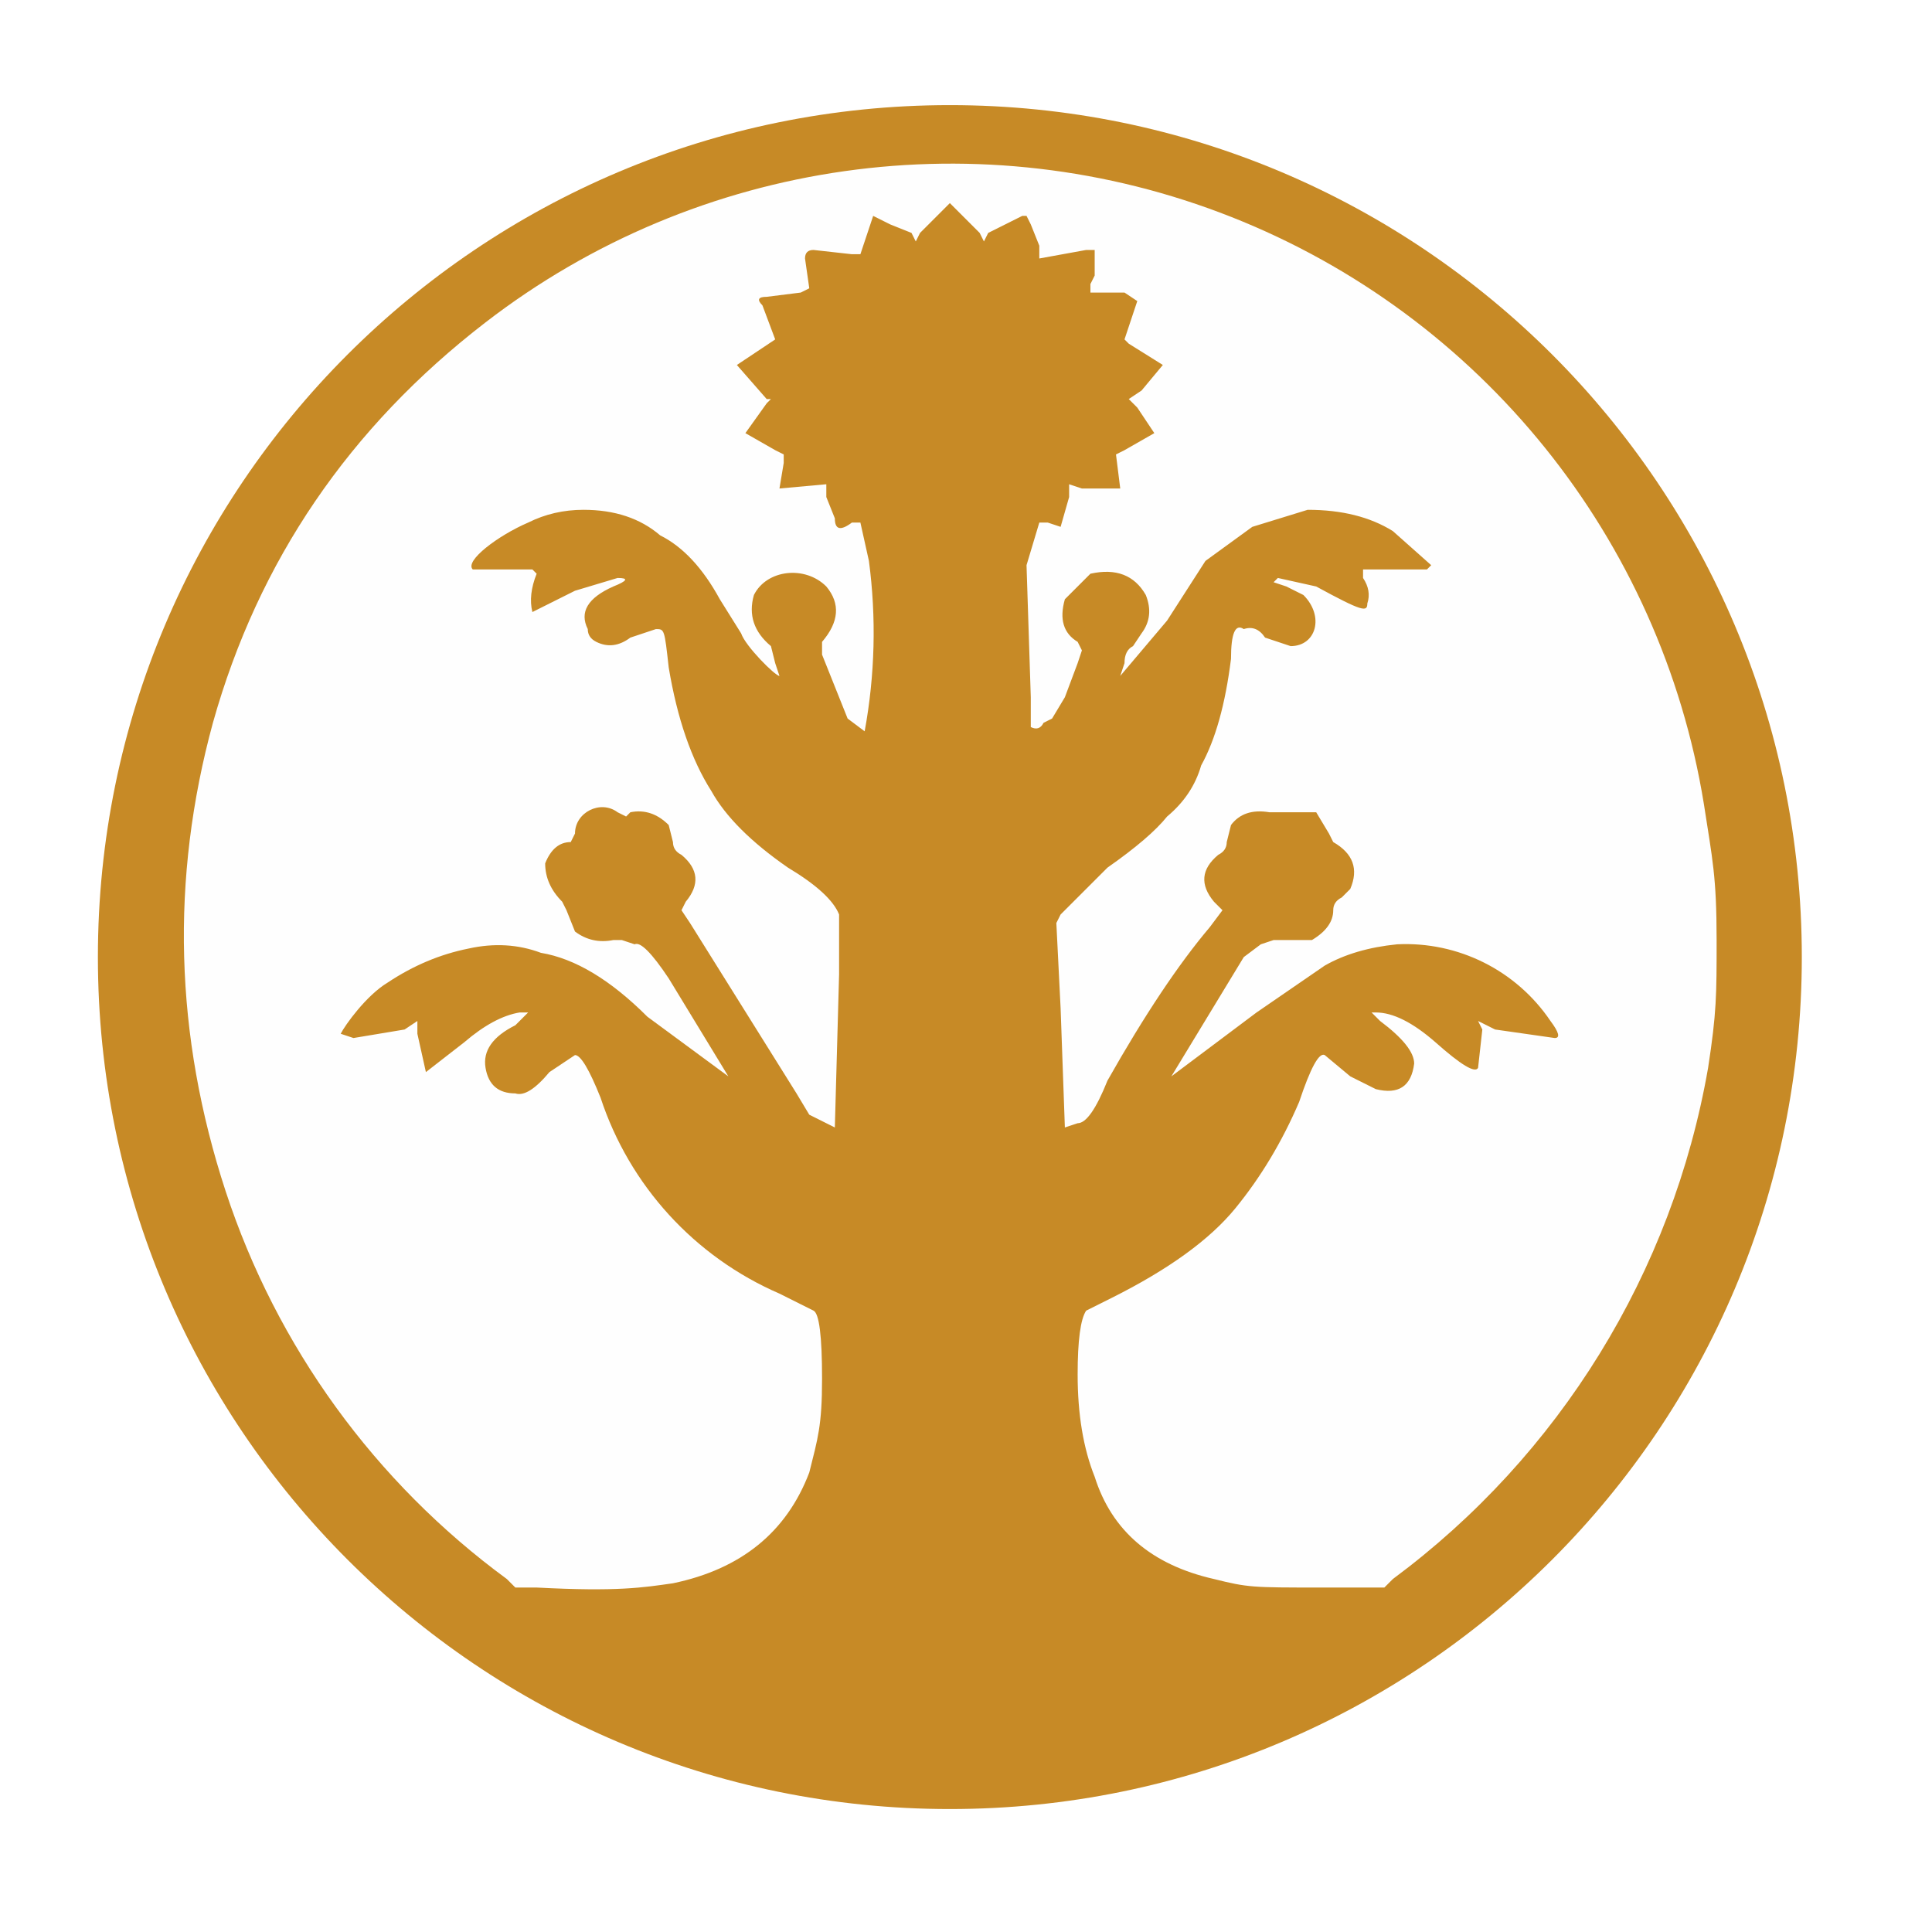
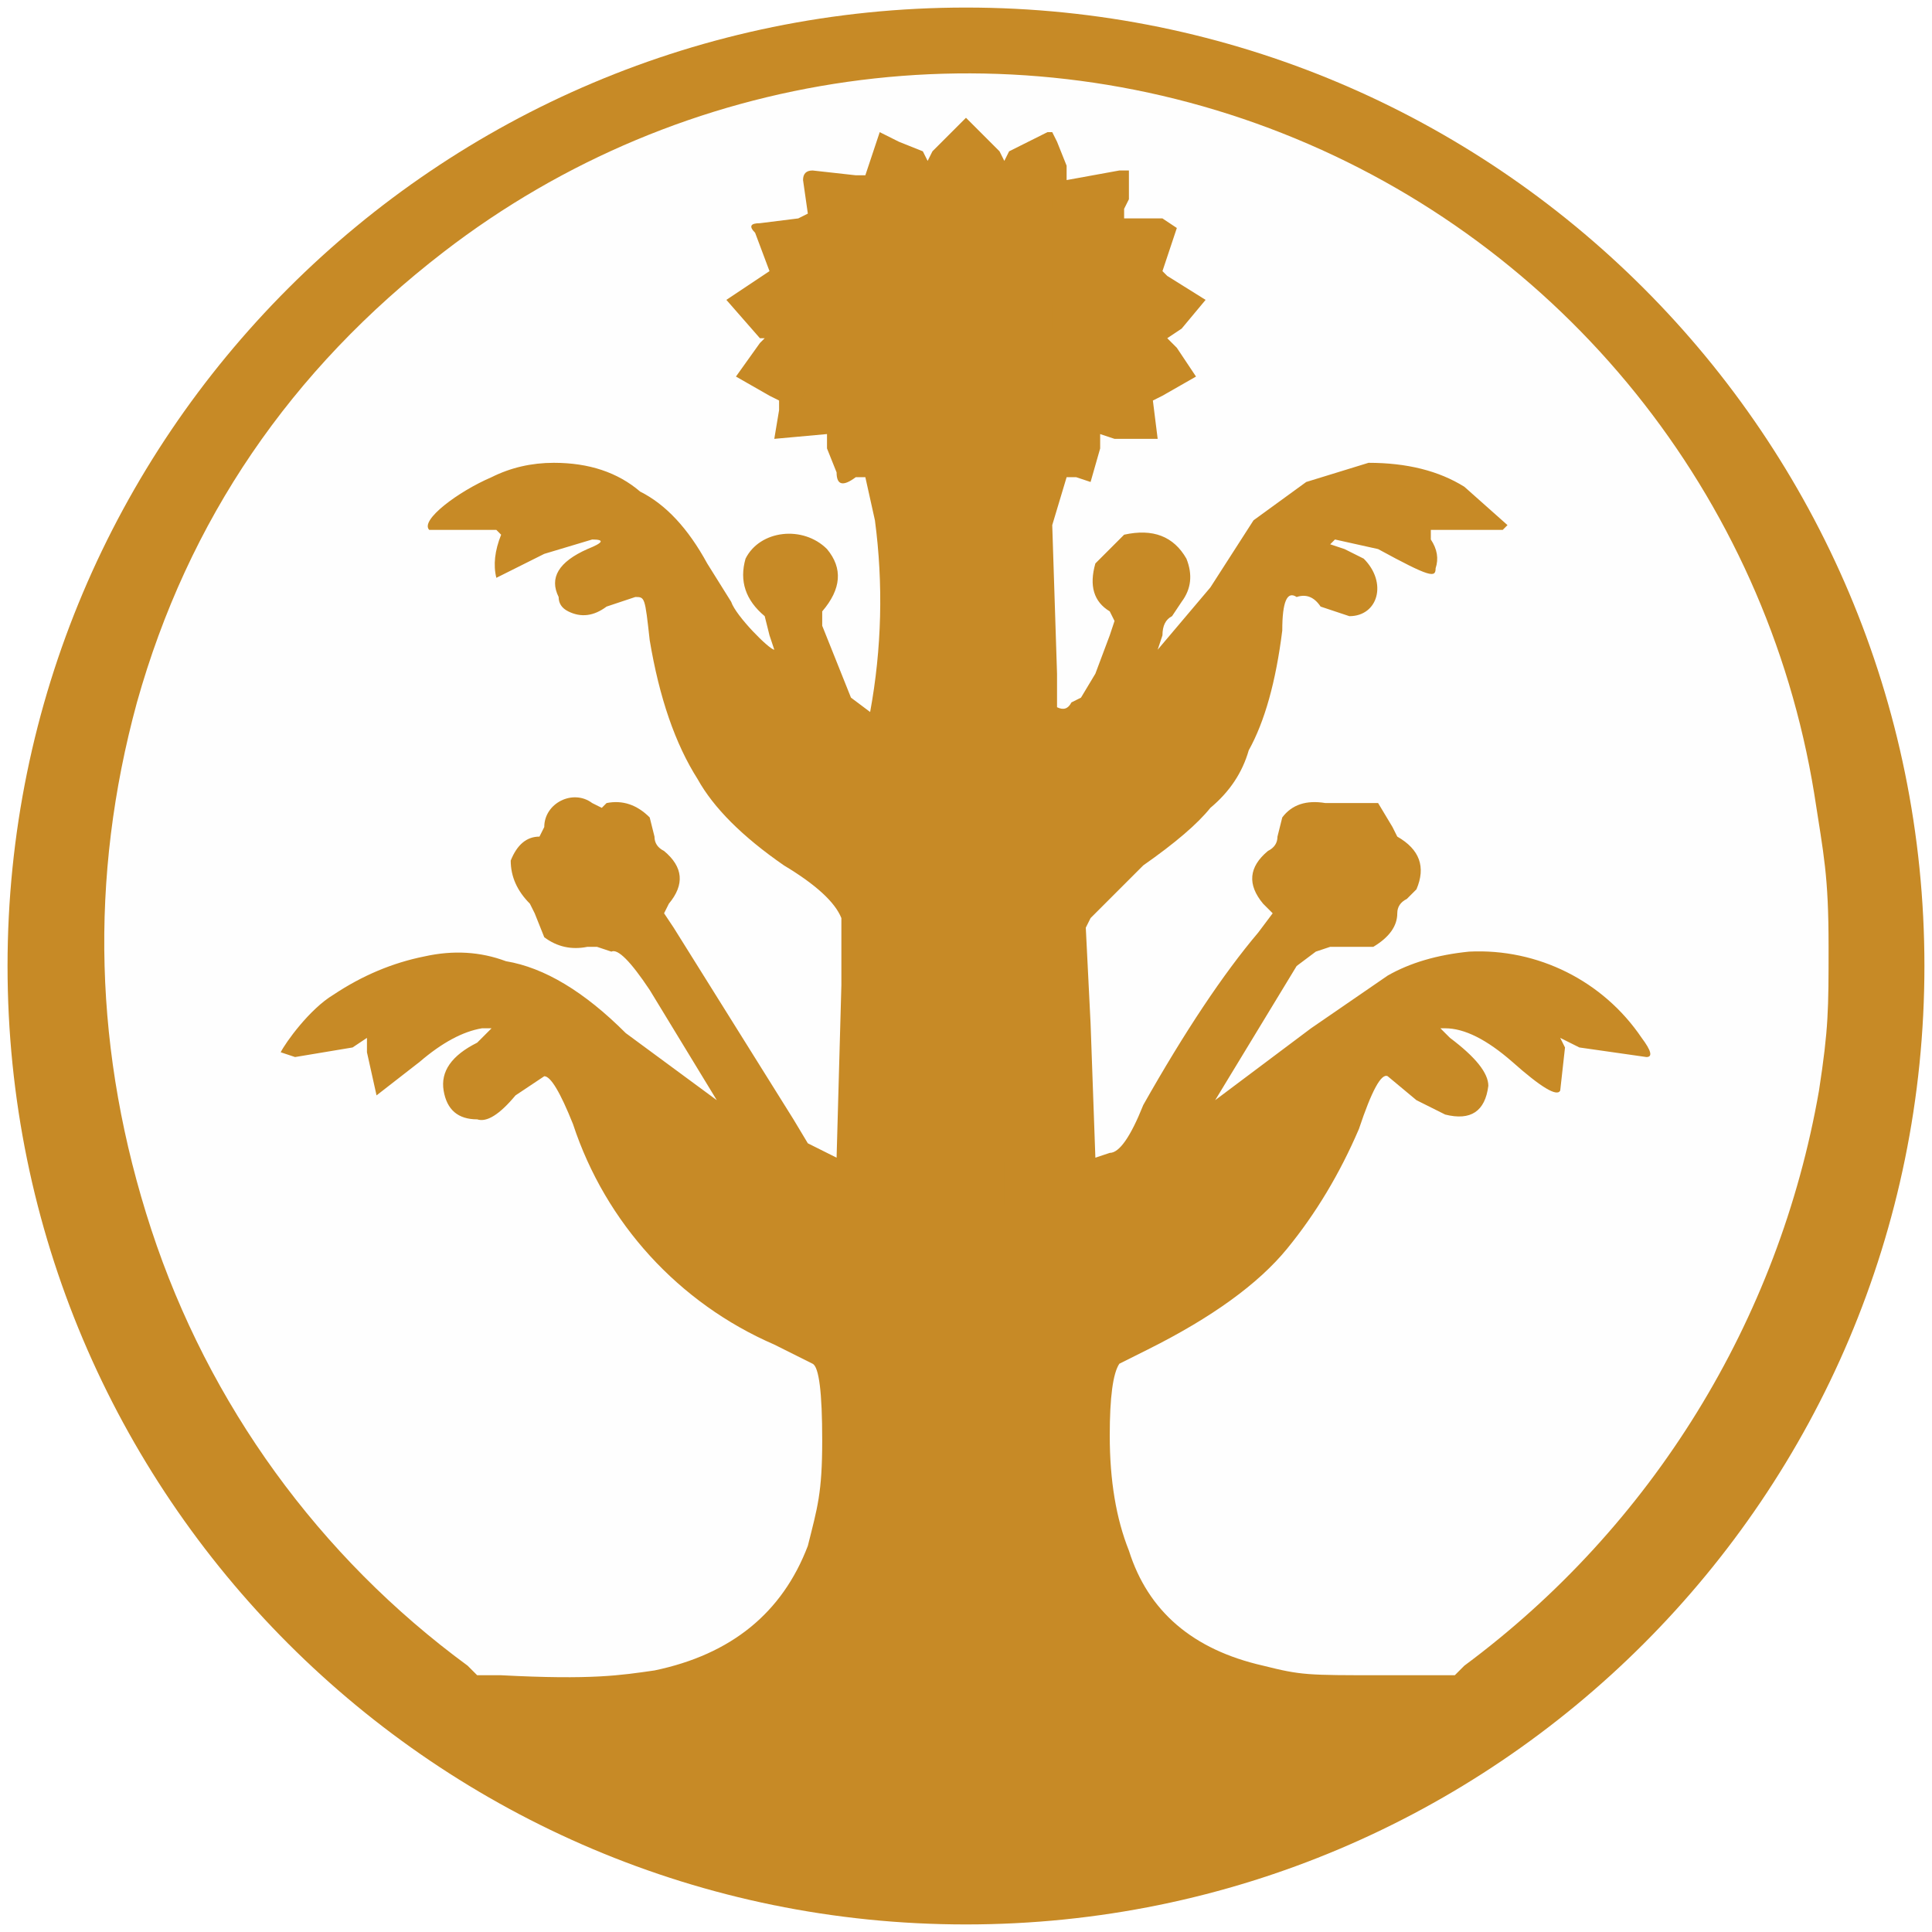
- <svg xmlns="http://www.w3.org/2000/svg" viewBox="20 72 120 120" width="512" height="512">
-   <g style="fill:#010203">
-     <path d="M76 180a48 48 0 0 1-34-17 50 50 0 0 1-12-27v-10a49 49 0 0 1 44-45h8q10 1 19 5a48 48 0 0 1 27 48q-1 13-7 23a49 49 0 0 1-37 23zm7-1 8-2-4-1q-4-2-5-5-2-3-1-10l1-8 6-4 5-3 4-6 3-4 4 1 1 1h2-1l-3-3h-1l1-1h4l3 1 1 1h-1l-1-2v-1l3 1 2 1-2-2-5-1-3 1q-2 0-5 3l-3 2-8 5-6 3q-6 4-5 11v7q0 7-3 10l-3 2-4 1 2 1zm-18-3 7-3q4-3 4-12 1-5-2-8l-5-3-5-3-4-6-1-1a19 19 0 0 0 10 11l3 2 3 3v3l-1 4q-1 7-6 10l-6 2h-1l3 1zm31 0 2-1h1-1l-4-1a12 12 0 0 1-10-9l-1-6 1-4 5-4 6-4 5-8-1 1-4 7-7 4-4 3-2 5 2 10q1 5 7 6l4 1zm-36-3q7 0 10-3l3-7v-7 2l-1 6q-2 6-9 7l-5 1h-3l1 1zm42 0 1-1h-6l-6-3-3-2q-2-4-2-10v-2 1l-1 2q0 6 2 10l3 3 3 1 7 1zm-42-3q8 0 10-7l1-5v-4l-3-1q-4-2-6-5l-5-8-1-2-1 1-3 1-2-1v-1l1-2-1 1-3 2-1-1v-2h-1l-3 1h-1v-1l1-1a11 11 0 0 1 9-5l6 2 4 3 3 3v-1l-4-6h-2l-2-1-1-1v-1q-2-3 0-4l2-2h3q2 0 3 2v1l1 2-1 1v1l6 8 2 4 1 1v-13l-3-3-5-5q-2-3-2-7l-1-3-1 1h-2l-1-1v-2h-1l-2 1h-1v-2h-4q0-2 4-4l4-1q3 0 5 2l3 4 2 3v-3l2-2 3 1v7l1 2h1v-11l-1-1h-1v-1l-1-1h-1l-2-1 1-2h-2l-1-1 1-1v-2l-1-1v-1l1-1h1v-1l-1-1 1-1h2v-3h3v1l1-2v-1l3 1 1-1 1-1 1 1 1 1h1l2-1 1 1v2l3-1h1v3h2v3l1 1 1 1-1 1-1 1 1 1v2h-2v3h-3v2h-2v1l-1 2 1 9 1-2 1-2v-1l-1-2 1-2 2-1q2 0 3 2v2l-1 1h1v-2l2-2a9 9 0 0 1 7-5l3 1q3 0 5 2v2h-4l1 1-1 1q0 1 0 0l-3-1v3h-5v1l-4 10-4 3-2 3-1 4 1 8q1 1 2-2l6-10h1l-1-1v-2l1-1v-1q0-2 2-2h4l1 2h1l1 2-1 2-1 1v1l-2 1h-2l-1 1-4 6 4-3 4-4 5-1 5 1q3 1 5 4v2l-4-1v1l-1 1v1l-3-2-2-1h1l1 2-1 1q-1 2-3 1l-1-1-1-1-2 3-3 6-8 6-2 1-1 3q0 4 2 6 1 5 7 7h11l11-11a50 50 0 0 0 8-37 47 47 0 1 0-91 24 49 49 0 0 0 17 24h1zm16-17v-3l-3-2-4-3h-1v-1h1l4 1 3 3 1 1 1-1v-1h-1l-4-3-3-1-11-7-6-4h-2l-2 1-4 1 4-1h1l-1 1-1 2 4-2h3l1 1h-1l-3 2v1h2l1-2h3l4 4q2 7 9 9zm4-8v-10l-2-2v-1 13h1zm-4-15-1 10v3h1l1 1v-13zm7 13v-3l-1-9q-1-4-4-7l-1-1v-1l1 1q4 3 5 7l2 8-1-8q0-4-3-7l-7-4-9-6-1-2-2-4-3-1-2-1-4 1h4l-1 1h-1 5l2 1-1 1-2 1-1 1 1-1h4l2 5 4 6 2 2 3 2 2 3 4 4 2 6v6zm-9-3v-12h-1 1v2zm-6-1-8-11-1 1h1l2 2zm24-1 5-8 1-1h1l-1-1-1 1-6 11zm-34-9zm43 0zm-13-4 6-6 1-4-1 3q-2 4-6 7l-3 2h1zm-29 2zm3 0zm38 0v-1h-1zm-3 0zm-40-1h-1v1zm46 1v-1h-1zm-31-1-2-1-4-5-2-4-1-1 3 6 4 3zm15-3 4-4 3-5q0-3 2-4h4v1-1l-3-1v-1l3-1h3-1v-1h4-1q-3-2-6 0-3 1-4 5l-3 3-7 4-3 2-1 1 1 1v-1l3-1h1l-1 1-2 1v2l1 1h1zm-26 1h-1zm37 0zm-40 0zm43 0zm-21-5 1-1v-13l-1 1h-1l-1-1h-1l1 7-1 6 1 1zm-4-2v-10zm7-1v-10l-1 7 1 5zm6-2zm-19-2zl1-1-1-1h-1zv1zm19 0zl1-1-1-1-1 1h-1l1 1zm0 0v1zm-21 1zm23 0zm0 0zm-11-10zh-1zm-3 0zh-1zm6-1h1l1 1v-2 1zl-1 1 1 1zm-9 1 1-1h-2zm-3-2zv-1l-1-1v-1h-1l-2 1 2 1h1v1zm17-1zl2-1-1-1h-1l1-1 1-1-1-1h-1v-1l1-1v-1h-2l-1 1v1h1l1 2v1l-1 2-1 1v1h1l1 1zm-8 0zh1v-1h-5v1h3m-5 0-1-1v1zm10 0v-1h-1v1zm-9-4 1-1q0-2 3-2l2 1v4h1v-5h-2v-1l-1-1h-1l-1 1v1h-2l-1 2v2l1 1v-1zm4 1 1-1-2-1-1 1q-1 1 1 1zm-7 0v-2l-1 1zm13 0 1-1-1-1h-1zm-16-1zl2-1v-3h-3v1l1 1 1 1h-1l-1 1h-1zm4-4zm11 1zh-2zm-12-3 3 1h1v-1h1l1-1h2l1 2v-1h2l2 1v-1l1-1-2 1h-2l1-1-1-2-2 2-1-2h-1l-1 2h-1l-1-1-1-1v3h-1l-2-1z" />
-     <path d="m79 164-1-5v-5q2-6 7-9l5-1-3 2q-6 3-7 8v11z" />
+ <svg xmlns="http://www.w3.org/2000/svg" width="512" height="512" version="1.1" viewBox="20 72 120 120">
+   <g transform="matrix(1.125 0 0 1.125 -8.8717 -15.877)">
+     <g fill="#010203">
+       <path d="m76 180a48 48 0 0 1-34-17 50 50 0 0 1-12-27v-10a49 49 0 0 1 44-45h8q10 1 19 5a48 48 0 0 1 27 48q-1 13-7 23a49 49 0 0 1-37 23zm7-1 8-2-4-1q-4-2-5-5-2-3-1-10l1-8 6-4 5-3 4-6 3-4 4 1 1 1h2-1l-3-3h-1l1-1h4l3 1 1 1h-1l-1-2v-1l3 1 2 1-2-2-5-1-3 1q-2 0-5 3l-3 2-8 5-6 3q-6 4-5 11v7q0 7-3 10l-3 2-4 1 2 1zm-18-3 7-3q4-3 4-12 1-5-2-8l-10-6-4-6-1-1a19 19 0 0 0 10 11l3 2 3 3v3l-1 4q-1 7-6 10l-6 2h-1l3 1zm31 0 2-1h1-1l-4-1a12 12 0 0 1-10-9l-1-6 1-4 5-4 6-4 5-8-1 1-4 7-7 4-4 3-2 5 2 10q1 5 7 6l4 1zm-36-3q7 0 10-3l3-7v-7 2l-1 6q-2 6-9 7l-5 1h-3l1 1zm42 0 1-1h-6l-6-3-3-2q-2-4-2-10v-2 1l-1 2q0 6 2 10l3 3 3 1 7 1zm-42-3q8 0 10-7l1-5v-4l-3-1q-4-2-6-5l-5-8-1-2-1 1-3 1-2-1v-1l1-2-1 1-3 2-1-1v-2h-1l-3 1h-1v-1l1-1a11 11 0 0 1 9-5l6 2 4 3 3 3v-1l-4-6h-2l-2-1-1-1v-1q-2-3 0-4l2-2h3q2 0 3 2v1l1 2-1 1v1l6 8 2 4 1 1v-13l-8-8q-2-3-2-7l-1-3-1 1h-2l-1-1v-2h-1l-2 1h-1v-2h-4q0-2 4-4l4-1q3 0 5 2l3 4 2 3v-3l2-2 3 1v7l1 2h1v-11l-1-1h-1v-1l-1-1h-1l-2-1 1-2h-2l-1-1 1-1v-2l-1-1v-1l1-1h1v-1l-1-1 1-1h2v-3h3v1l1-2v-1l3 1 2-2 2 2h1l2-1 1 1v2l3-1h1v3h2v3l2 2-2 2 1 1v2h-2v3h-3v2h-2v1l-1 2 1 9 2-4v-1l-1-2 1-2 2-1q2 0 3 2v2l-1 1h1v-2l2-2a9 9 0 0 1 7-5l3 1q3 0 5 2v2h-4l1 1-1 1q0 1 0 0l-3-1v3h-5v1l-4 10-4 3-2 3-1 4 1 8q1 1 2-2l6-10h1l-1-1v-2l1-1v-1q0-2 2-2h4l1 2h1l1 2-1 2-1 1v1l-2 1h-2l-1 1-4 6 4-3 4-4 5-1 5 1q3 1 5 4v2l-4-1v1l-1 1v1l-3-2-2-1h1l1 2-1 1q-1 2-3 1l-2-2-2 3-3 6-8 6-2 1-1 3q0 4 2 6 1 5 7 7h11l11-11a50 50 0 0 0 8-37 47.056 47.056 0 1 0-91 24 49 49 0 0 0 17 24h1zm16-17v-3l-3-2-4-3h-1v-1h1l4 1 4 4 1-1v-1h-1l-4-3-3-1-11-7-6-4h-2l-2 1-4 1 4-1h1l-1 1-1 2 4-2h3l1 1h-1l-3 2v1h2l1-2h3l4 4q2 7 9 9zm4-8v-10l-2-2v-1 13h1zm-4-15-1 10v3h1l1 1v-13zm7 13v-3l-1-9q-1-4-4-7l-1-1v-1l1 1q4 3 5 7l2 8-1-8q0-4-3-7l-7-4-9-6-3-6-3-1-2-1-4 1h4l-1 1h-1 5l2 1-1 1-2 1-1 1 1-1h4l2 5 4 6 2 2 3 2 2 3 4 4 2 6v6zm-9-3v-12h-1 1v2zm-6-1-8-11-1 1h1l2 2zm24-1 5-8 1-1h1l-1-1-1 1-6 11zm-34-9m43 0m-13-4 6-6 1-4-1 3q-2 4-6 7l-3 2h1zm-29 2m3 0m38 0v-1h-1zm-3 0m-40-1h-1v1zm46 1v-1h-1zm-31-1-2-1-4-5-2-4-1-1 3 6 4 3zm15-3 4-4 3-5q0-3 2-4h4v1-1l-3-1v-1l3-1h3-1v-1h4-1q-3-2-6 0-3 1-4 5l-3 3-7 4-3 2-1 1 1 1v-1l3-1h1l-1 1-2 1v2l1 1h1zm-26 1h-1zm37 0m-40 0m43 0m-21-5 1-1v-13l-1 1h-1l-1-1h-1l1 7-1 6 1 1zm-4-2v-10zm7-1v-10l-1 7 1 5zm6-2m-19-2m0 0 1-1-1-1h-1zm0 0v1zm19 0m0 0 1-1-1-1-1 1h-1l1 1zm0 0v1zm-21 1m23 0m-11-10m0 0h-1zm-3 0m0 0h-1zm6-1h1l1 1v-2 1zm0 0-1 1 1 1zm-9 1 1-1h-2zm-3-2m0 0v-1l-1-1v-1h-1l-2 1 2 1h1v1zm17-1m0 0 2-1-1-1h-1l2-2-1-1h-1v-1l1-1v-1h-2l-1 1v1h1l1 2v1l-1 2-1 1v1h1l1 1zm-8 0h1v-1h-5v1h3m-5 0-1-1v1zm10 0v-1h-1v1zm-9-4 1-1q0-2 3-2l2 1v4h1v-5h-2v-1l-1-1h-1l-1 1v1h-2l-1 2v2l1 1v-1zm4 1 1-1-2-1-1 1q-1 1 1 1zm-7 0v-2l-1 1zm13 0 1-1-1-1h-1zm-16-1m0 0 2-1v-3h-3v1l2 2h-1l-1 1h-1zm4-4m11 1m0 0h-2zm-12-3 3 1h1v-1h1l1-1h2l1 2v-1h2l2 1v-1l1-1-2 1h-2l1-1-1-2-2 2-1-2h-1l-1 2h-1l-2-2v3h-1l-2-1z" />
+       <path d="m79 164-1-5v-5q2-6 7-9l5-1-3 2q-6 3-7 8v11z" />
+     </g>
+     <g transform="matrix(.26458 0 0 .26458 26.08 78.53)" fill="#c78a26">
+       <circle cx="200" cy="200" r="200" />
+       <path d="m188 380-37-7 2-1q16-5 23-10l9-10q6-10 8-31l-1-24v-16q2-13 12-22 8-10 30-18a124 124 0 0 0 40-25q11-10 17-12c6-2 8-3 16-3l10 1q10 3 18 11l2 2q-3 1-12-4-11-4-12-3l1 1q7 3 7 10v2l-1-1-2-1q-3-4-9-7-11-5-19 0l-1 1 3 1q7 3 11 8 3 2 2 3 0 5-5 3l-4-4q-6-6-12-4-8 0-15 14-7 13-15 21c-5 5-9 8-20 14q-16 8-21 15c-4 7-6 14-6 29q0 24 6 36 5 12 17 17l21 7-5 1a163 163 0 0 1-58 6m13-73c-1-17 0-23 3-30q5-12 25-22l12-7c-2 0-17 6-23 10q-16 10-20 28a94 94 0 0 0 3 35v3z" />
+       <path d="m136 368-12-5 4-1c30-2 44-12 51-33 2-8 3-13 3-24v-12q-2-8-9-12l-11-6q-12-5-19-12-14-10-21-31l-3-8q2-1 8 11 7 14 15 21 8 8 21 15c10 5 13 7 17 11 7 7 9 13 9 31l-2 22q-3 16-13 24-9 5-22 9l-11 2zm117 1q-16-3-25-10-13-8-16-29c-2-11-2-27 0-35q2-9 11-16l8-5c16-9 20-11 26-18 7-6 10-10 17-23q4-9 7-9v1l-2 6q-7 17-17 27c-7 8-13 12-26 18q-15 7-16 13-3 4-3 16 0 11 3 21a44 44 0 0 0 24 30c8 3 15 5 31 6h3l-3 2-16 6z" />
+       <path d="m112 356-6-3 10-1q14 1 22-2 26-6 33-29l3-20v-12q-1-4 1-2 4 5 4 23-1 18-9 30-6 9-17 14c-8 3-22 5-34 5h-3zm159 3q-21-2-32-10l-9-9q-5-7-8-18c-2-10-2-24 0-30l4-6 1 1-1 6q-1 24 8 39l10 10q10 8 26 10h15l10 1-5 3-6 3zm-85-76-10-9-10-5a71 71 0 0 1-35-34q-5-12-12-15l-5-1q-6 0-10 5l-6 4q-4 0-3-4c0-2 8-8 13-10l3-2-8-2q-5-1-11 2l-12 8-1 1v-2q0-6 6-10l3-2-2 1-12 4-10 3c-1 0 5-6 8-7l11-6 10-1 11 1q10 3 21 14c14 13 23 18 41 25l20 10 10 8q2 1-1 4l-3 5-3-3q-5-6-11-9c-4-3-12-6-16-7q-6-2 3 2l20 14 4 4 1 2-1 4-1 7-1 3zm11-28-2-2v-26c0-30 0-29 3-24 5 7 6 12 6 36v14l-4 4zm-10-8c-4-3-4-1-3-15l2-41 3 3 3 2v54z" />
+       <path d="m208 241-1-14q0-15-4-22c-3-6-5-9-15-17l-19-17-9-8q-10-10-14-26-4-14-7-15-4-3-8-2l-7 1q-4 3-5 1v-3l10-5 3-1q0-2-5-4l-6-1q-5-1-11 4l-4 2v-3l6-6 2-1h-1l-12 2h-7l1-1 12-5 7-1 10 1 10 7q4 2 9 13l5 8c7 9 15 14 33 24 14 7 19 10 25 16q12 11 14 27l2 25 1 20v2l-2 1h-2l-3-39q-3-17-14-29-7-8-10-8l3 4q17 16 19 40l2 34-4 3-4 2z" />
+       <path d="m178 242h-1v-4l1-35v-12l-1-3-10-10-14-12q-11-12-15-33v-8l3 9q4 15 10 23l15 16 9 7 5 6 3 2-1 19zm-21-8q-4-2-4-5c-4-8-12-22-19-30q-5-7-7-6-3 0-3-3 0-2 2-2l2-1q1-2 6 5a238 238 0 0 1 28 43zm81 1 11-19c7-12 20-29 22-29h2l2 1v4l-4 1c-2 0-15 19-22 33l-3 6-3 1zm-122-43q-4-2-1-6 1-2 4 1l2 2-1 2q-2 2-4 1m165 0q-2-1-2-3l3-3q2-1 3 1 3 2 0 4-2 2-4 1m-59-6-1-3q1-3 12-10a60 60 0 0 0 25-39q3-10 4-9l-2 14-4 15q-6 11-21 22l-12 12zm-101-1-2-4q0-4 4-4 3-1 4 2 2 5-3 6zm10 0-1-3 1-3h5c2 3-1 8-5 6m134-1q-3-2 0-5h4l1 3-1 3zm9 0q-2-1-2-3l1-3q5-3 8 2 1 5-4 5zm-164-1q-3-4 2-7l3 1 1 4-1 2zm175 0-1-2v-3l5-2q3 2 2 6l-4 2z" />
+       <path d="m218 177-4-5q-4-6-2-6l10-8-10 5-3 2-3-2-2-2 5-5 12-6q20-10 27-18l9-12q6-12 12-16 7-5 16-5l12 2 9 5-10-1-9-1 1 2q5 2 6 6v2l-3-2q-7-5-12-4l-6 1q-4 1-5 4h1c4 1 11 4 12 6v3q-1 2-5-1l-8-1-5 1q-5 1-8 13l-8 20q-6 9-17 17l-8 6-3 3zm-90-2-2-1v-4h4l2 3-2 3zm142 1q-4-5 1-6 4-1 4 3l-1 1-2 1zm-154-2-1-2q0-3 3-3l3 1 1 2-1 2-2 1-1 1zm164 0-2-2q0-3 3-3 4-1 4 3l-3 3zm-81-17-8-5v-6a204 204 0 0 0 0-44l-1-3 1-1 3-1 6 6 5-5q1-3 4 0l1 1-1 3-1 22 1 27-2 3-4 3-2 1zm-14-7-1-1 1-5a159 159 0 0 0-1-48l4 9q3 12 0 35c-1 12 0 11-3 10m27 0v-5c-1-9-2-22-1-30q1-12 3-16l2-4v5c-2 7-2 12-2 23l1 24 1 2-2 1zm-45-10-2-3-2-9-1-3-2-1c-5-3-3-11 4-11q4 1 5 6 1 3-2 5l-1 1v3l4 13z" />
+       <path d="m231 139q3-6 3-12l-1-3q-3-2-2-8 6-6 11 1v5l-4 3-1 5q-1 8-4 10l-3 1zm-33-42-3-6v-1l-3 3-4 2-2-5-1-2-2 2-7 5c-1 0-2-8-1-10h9l3 1q4 2 7 1l6 2q5 0 6-3l3-1h13q4-2 3 2l-2 7-6-3q-3-4-3-2l-2 6-6-4h-1l-5 7z" />
+       <path d="m164 85 3-6 1-1h-3l-8-2 8-8-2-1-7-4-1-1 1-1 8-3h3l-2-1-5-9h12v-1l-2-8q-1-3 4-1l7 3 1 1v-3l1-5q0-4 5-1l6 6 1-2q1-7 5-9c2 0 5 6 6 9q0 3 1 1c1-3 7-7 9-7l2 9v2l1-1 7-3q5-2 4 1l-2 9h2l8-1 2 1q-1 5-5 8l-1 2h2l6 2 3 2-9 6v1l6 5 1 2-1 1-7 1h-2l1 2 2 7-3-1-7-2-1-1 1-2v-6l2-2q6-5 4-11l-5-5q-2 0-1-1v-5q-2-6-8-6l-5 1-2 2h-2q-1-4-5-6h-5q-5 0-7 4-1 4-5 1-6-4-12 2l-1 4v3l-1 1q-3 1-5 4-2 7 4 12l2 1-1 3 1 4v2l-6 3q-5 2-4-1" />
+       <path d="m199 85-2-1-2-2-1 1q-3 3-5 0l-1-4v-2l2-1q4-3 6-1h8l5 1 3 2-1 2q-1 3-5 1l-2 1q-2 5-5 3m-20-3q-4-4-1-7 2-2 4 1l2 1v5zm37 0-1-1v-2l2-3 3-2 1 1 2 3-2 3-2 1zm-5-9h-3l1-2 1-8q-3-5-9-7-6 0-10 5l-1 5 1 6-5 2-3-4-1-3q-3-2 0-5l2-3q1-6 8-7h2v-2q1-5 7-5l4 2 1 3v2h2l6 2 2 6 2 2v5l-2 3q-1 4-3 4z" />
+       <path d="m197 72q-6-4-2-10 2-2 5-2t5 2q3 3 2 6-4 7-10 4m-23-1q-5-5-2-9 4-3 7-2l-1 2q-2 3 1 7l1 1-2 1-1 1zm47 0v-2q2-3 0-7v-2h5q3 2 3 5t-4 6l-2 1zm-42-14q-3-4 0-8h6l1 1-2 2-3 4q0 2-2 1m40-1-3-4q-3-2-1-3h6q3 5 0 8-2 2-2-1" />
+     </g>
+     <path transform="matrix(.26458 0 0 .26458 26.08 78.53)" d="m103 348h-5l-2-2a184 184 0 0 1-66-91q-18-55-3-110 16-57 64-94a179 179 0 0 1 286 113c2 13 3 17 3 32 0 13 0 17-2 30a190 190 0 0 1-74 120l-2 2h-15c-16 0-17 0-25-2q-22-5-28-24-4-10-4-24 0-12 2-15l6-3q20-10 29-21t15-25q4-12 6-11l6 5 6 3q8 2 9-6 0-4-8-10l-2-2h1q6 0 14 7 9 8 10 6l1-9-1-2 4 2 14 2q2 0-1-4a41 41 0 0 0-36-18q-10 1-17 5l-16 11-20 15 17-28 4-3 3-1h9q5-3 5-7 0-2 2-3l2-2q3-7-4-11l-1-2-3-5h-11q-6-1-9 3l-1 4q0 2-2 3-6 5-1 11l2 2-3 4q-11 13-24 36-4 10-7 10l-3 1-1-28-1-20 1-2 11-11q10-7 14-12 6-5 8-12 5-9 7-25 0-9 3-7 3-1 5 2l6 2c6 0 8-7 3-12l-4-2-3-1 1-1 9 2c11 6 12 6 12 4q1-3-1-6v-2h15l1-1-9-8q-8-5-20-5l-13 4-11 8-9 14-11 13 1-3q0-3 2-4l2-3q3-4 1-9-4-7-13-5l-6 6q-2 7 3 10l1 2-1 3-3 8-3 5-2 1q-1 2-3 1v-7l-1-31 3-10h2l3 1 2-7v-3l3 1h9l-1-8 2-1 7-4-4-6-2-2 3-2 5-6-8-5-1-1 3-9-3-2h-8v-2l1-2v-6h-2l-11 2v-3l-2-5-1-2h-1l-8 4-1 2-1-2-7-7-7 7-1 2-1-2-5-2-4-2-3 9h-2l-9-1q-2 0-2 2l1 7-2 1-8 1q-3 0-1 2l3 8-9 6 7 8h1l-1 1-5 7 7 4 2 1v2l-1 6 11-1v3l2 5q0 4 4 1h2l2 9a128 128 0 0 1-1 40l-4-3-6-15v-3q6-7 1-13c-5-5-14-4-17 2q-2 7 4 12l1 4 1 3c-1 0-8-7-9-10l-5-8q-6-11-14-15-7-6-18-6-7 0-13 3c-7 3-15 9-13 11h14l1 1q-2 5-1 9l10-5 10-3q4 0-1 2-9 4-6 10 0 2 2 3 4 2 8-1l6-2c2 0 2 0 3 9q3 18 10 29 5 9 18 18 10 6 12 11v14l-1 36-6-3-3-5-25-40-2-3 1-2q5-6-1-11-2-1-2-3l-1-4q-4-4-9-3l-1 1-2-1c-4-3-10 0-10 5l-1 2q-4 0-6 5 0 5 4 9l1 2 2 5q4 3 9 2h2l3 1q2-1 8 8l14 23-19-14q-13-13-25-15-8-3-17-1-10 2-19 8c-5 3-10 10-11 12l3 1 12-2 3-2v3l2 9 9-7q7-6 13-7h2l-3 3q-8 4-7 10t7 6q3 1 8-5l6-4q2 0 6 10a76 76 0 0 0 42 46l8 4q2 1 2 16c0 11-1 14-3 22q-8 21-32 26c-7 1-13 2-32 1" fill="#fefefe" />
  </g>
-   <g style="fill:#c78a26" transform="matrix(0.2645833,0,0,0.2645833,26.08036,78.52976)">
-     <circle cx="200" cy="200" r="200" />
-     <path d="m188 380-37-7 2-1q16-5 23-10l9-10q6-10 8-31l-1-24v-16q2-13 12-22 8-10 30-18a124 124 0 0 0 40-25q11-10 17-12c6-2 8-3 16-3l10 1q10 3 18 11l2 2q-3 1-12-4-11-4-12-3l1 1q7 3 7 10v2l-1-1-2-1q-3-4-9-7-11-5-19 0l-1 1 3 1q7 3 11 8 3 2 2 3 0 5-5 3l-4-4q-6-6-12-4-8 0-15 14-7 13-15 21c-5 5-9 8-20 14q-16 8-21 15c-4 7-6 14-6 29q0 24 6 36 5 12 17 17l21 7-5 1a163 163 0 0 1-58 6m13-73c-1-17 0-23 3-30q5-12 25-22l12-7c-2 0-17 6-23 10q-16 10-20 28a94 94 0 0 0 3 35v3z" />
-     <path d="m136 368-12-5 4-1c30-2 44-12 51-33 2-8 3-13 3-24v-12q-2-8-9-12l-11-6q-12-5-19-12-14-10-21-31l-3-8q2-1 8 11 7 14 15 21 8 8 21 15c10 5 13 7 17 11 7 7 9 13 9 31l-2 22q-3 16-13 24-9 5-22 9l-11 2zm117 1q-16-3-25-10-13-8-16-29c-2-11-2-27 0-35q2-9 11-16l8-5c16-9 20-11 26-18 7-6 10-10 17-23q4-9 7-9v1l-2 6q-7 17-17 27c-7 8-13 12-26 18q-15 7-16 13-3 4-3 16 0 11 3 21a44 44 0 0 0 24 30c8 3 15 5 31 6h3l-3 2-16 6z" />
-     <path d="m112 356-6-3 10-1q14 1 22-2 26-6 33-29l3-20v-12q-1-4 1-2 4 5 4 23-1 18-9 30-6 9-17 14c-8 3-22 5-34 5h-3zm159 3q-21-2-32-10l-9-9q-5-7-8-18c-2-10-2-24 0-30l4-6 1 1-1 6q-1 24 8 39l10 10q10 8 26 10h15l10 1-5 3-6 3zm-85-76-10-9-10-5a71 71 0 0 1-35-34q-5-12-12-15l-5-1q-6 0-10 5l-6 4q-4 0-3-4c0-2 8-8 13-10l3-2-8-2q-5-1-11 2l-9 6-3 2-1 1v-2q0-6 6-10l3-2-2 1-12 4-10 3c-1 0 5-6 8-7l11-6 10-1 11 1q10 3 21 14c14 13 23 18 41 25l20 10 10 8q2 1-1 4l-3 5-3-3q-5-6-11-9c-4-3-12-6-16-7q-6-2 3 2l20 14 4 4 1 2-1 4-1 7-1 3zm11-28-2-2v-26c0-30 0-29 3-24 5 7 6 12 6 36v14l-2 2-2 2zm-10-8c-4-3-4-1-3-15l2-41 3 3 3 2v54z" />
-     <path d="m208 241-1-14q0-15-4-22c-3-6-5-9-15-17l-19-17-9-8q-10-10-14-26-4-14-7-15-4-3-8-2l-7 1q-4 3-5 1v-3l10-5 3-1q0-2-5-4l-6-1q-5-1-11 4l-4 2v-3l6-6 2-1h-1l-12 2h-7l1-1 12-5 7-1 10 1 10 7q4 2 9 13l5 8c7 9 15 14 33 24 14 7 19 10 25 16q12 11 14 27l2 25 1 20v2l-2 1h-2l-3-39q-3-17-14-29-7-8-10-8l3 4q17 16 19 40l2 34-4 3-4 2z" />
-     <path d="M178 242h-1v-4l1-35v-12l-1-3-10-10-14-12q-11-12-15-33v-8l3 9q4 15 10 23l15 16 9 7 5 6 3 2-1 19zm-21-8q-4-2-4-5c-4-8-12-22-19-30q-5-7-7-6-3 0-3-3 0-2 2-2l2-1q1-2 6 5a238 238 0 0 1 28 43zm81 1 11-19c7-12 20-29 22-29h2l2 1v4l-4 1c-2 0-15 19-22 33l-3 6-3 1zm-122-43q-4-2-1-6 1-2 4 1l2 2-1 2q-2 2-4 1m165 0q-2-1-2-3l2-2 1-1q2-1 3 1 3 2 0 4-2 2-4 1m-59-6-1-3q1-3 12-10a60 60 0 0 0 25-39q3-10 4-9l-2 14-4 15q-6 11-21 22l-12 12zm-101-1-2-4q0-4 4-4 3-1 4 2 2 5-3 6zm10 0-1-3 1-3h5c2 3-1 8-5 6m134-1q-3-2 0-5h4l1 3-1 3zm9 0q-2-1-2-3l1-3q5-3 8 2 1 5-4 5zm-164-1q-3-4 2-7l3 1 1 4-1 2zm175 0-1-2v-3l5-2q3 2 2 6l-4 2z" />
-     <path d="m218 177-4-5q-4-6-2-6l10-8-10 5-3 2-3-2-2-2 5-5 12-6q20-10 27-18l9-12q6-12 12-16 7-5 16-5l12 2 9 5-10-1-9-1 1 2q5 2 6 6v2l-3-2q-7-5-12-4l-6 1q-4 1-5 4h1c4 1 11 4 12 6v3q-1 2-5-1l-8-1-5 1q-5 1-8 13l-8 20q-6 9-17 17l-8 6-3 3zm-90-2-2-1v-4h4l2 3-2 3zm142 1q-4-5 1-6 4-1 4 3l-1 1-2 1zm-154-2-1-2q0-3 3-3l3 1 1 2-1 2-2 1-1 1zm164 0-2-2q0-3 3-3 4-1 4 3l-3 3zm-81-17-8-5v-6a204 204 0 0 0 0-44l-1-3 1-1 3-1 6 6 5-5q1-3 4 0l1 1-1 3-1 22 1 27-2 3-4 3-2 1zm-14-7-1-1 1-5a159 159 0 0 0-1-48l4 9q3 12 0 35c-1 12 0 11-3 10m27 0v-5c-1-9-2-22-1-30q1-12 3-16l2-4v5c-2 7-2 12-2 23l1 24 1 2-2 1zm-45-10-2-3-2-9-1-3-2-1c-5-3-3-11 4-11q4 1 5 6 1 3-2 5l-1 1v3l4 13z" />
-     <path d="M231 139q3-6 3-12l-1-3q-3-2-2-8 6-6 11 1v5l-4 3-1 5q-1 8-4 10l-3 1zm-33-42-3-6v-1l-3 3-4 2-2-5-1-2-2 2-7 5c-1 0-2-8-1-10h9l3 1q4 2 7 1l3 1 3 1q5 0 6-3l3-1h13q4-2 3 2l-2 7-6-3q-3-4-3-2l-2 6-6-4h-1l-5 7z" />
-     <path d="m164 85 3-6 1-1h-3l-8-2 6-6 2-2-2-1-7-4-1-1 1-1 8-3h3l-2-1-5-9h12v-1l-2-8q-1-3 4-1l7 3 1 1v-3l1-5q0-4 5-1l5 5 1 1 1-2q1-7 5-9c2 0 5 6 6 9q0 3 1 1c1-3 7-7 9-7l2 9v2l1-1 7-3q5-2 4 1l-2 9h2l8-1 2 1q-1 5-5 8l-1 2h2l6 2 3 2-9 6v1l6 5 1 2-1 1-7 1h-2l1 2 2 7-3-1-7-2-1-1 1-2v-6l2-2q6-5 4-11l-5-5q-2 0-1-1v-5q-2-6-8-6l-5 1-2 2h-2q-1-4-5-6h-5q-5 0-7 4-1 4-5 1-6-4-12 2l-1 4v3l-1 1q-3 1-5 4-2 7 4 12l2 1-1 3 1 4v2l-6 3q-5 2-4-1" />
-     <path d="m199 85-2-1-2-2-1 1q-3 3-5 0l-1-4v-2l2-1q4-3 6-1h8l5 1 3 2-1 2q-1 3-5 1l-2 1q-2 5-5 3m-20-3q-4-4-1-7 2-2 4 1l2 1v5zm37 0-1-1v-2l2-3 3-2 1 1 2 3-2 3-2 1zm-5-9h-3l1-2 1-8q-3-5-9-7-6 0-10 5l-1 5 1 6-5 2-3-4-1-3q-3-2 0-5l2-3q1-6 8-7h2v-2q1-5 7-5l4 2 1 3v2h2l6 2 2 6 2 2v5l-2 3q-1 4-3 4z" />
-     <path d="M197 72q-6-4-2-10 2-2 5-2t5 2q3 3 2 6-4 7-10 4m-23-1q-5-5-2-9 4-3 7-2l-1 2q-2 3 1 7l1 1-2 1-1 1zm47 0v-2q2-3 0-7v-2h5q3 2 3 5t-4 6l-2 1zm-42-14q-3-4 0-8h6l1 1-2 2-3 4q0 2-2 1m40-1-3-4q-3-2-1-3h6q3 5 0 8-2 2-2-1" />
-   </g>
-   <path d="M103 348h-5l-2-2a184 184 0 0 1-66-91q-18-55-3-110 16-57 64-94a179 179 0 0 1 286 113c2 13 3 17 3 32 0 13 0 17-2 30a190 190 0 0 1-74 120l-2 2h-15c-16 0-17 0-25-2q-22-5-28-24-4-10-4-24 0-12 2-15l6-3q20-10 29-21t15-25q4-12 6-11l6 5 6 3q8 2 9-6 0-4-8-10l-2-2h1q6 0 14 7 9 8 10 6l1-9-1-2 4 2 14 2q2 0-1-4a41 41 0 0 0-36-18q-10 1-17 5l-16 11-20 15 17-28 4-3 3-1h9q5-3 5-7 0-2 2-3l2-2q3-7-4-11l-1-2-3-5h-11q-6-1-9 3l-1 4q0 2-2 3-6 5-1 11l2 2-3 4q-11 13-24 36-4 10-7 10l-3 1-1-28-1-20 1-2 11-11q10-7 14-12 6-5 8-12 5-9 7-25 0-9 3-7 3-1 5 2l6 2c6 0 8-7 3-12l-4-2-3-1 1-1 9 2c11 6 12 6 12 4q1-3-1-6v-2h15l1-1-9-8q-8-5-20-5l-13 4-11 8-9 14-11 13 1-3q0-3 2-4l2-3q3-4 1-9-4-7-13-5l-6 6q-2 7 3 10l1 2-1 3-3 8-3 5-2 1q-1 2-3 1v-7l-1-31 3-10h2l3 1 2-7v-3l3 1h9l-1-8 2-1 7-4-4-6-2-2 3-2 5-6-8-5-1-1 3-9-3-2h-8v-2l1-2v-6h-2l-11 2v-3l-2-5-1-2h-1l-8 4-1 2-1-2-7-7-7 7-1 2-1-2-5-2-4-2-3 9h-2l-9-1q-2 0-2 2l1 7-2 1-8 1q-3 0-1 2l3 8-3 2-6 4 7 8h1l-1 1-5 7 7 4 2 1v2l-1 6 11-1v3l2 5q0 4 4 1h2l2 9a128 128 0 0 1-1 40l-4-3-6-15v-3q6-7 1-13c-5-5-14-4-17 2q-2 7 4 12l1 4 1 3c-1 0-8-7-9-10l-5-8q-6-11-14-15-7-6-18-6-7 0-13 3c-7 3-15 9-13 11h14l1 1q-2 5-1 9l10-5 10-3q4 0-1 2-9 4-6 10 0 2 2 3 4 2 8-1l6-2c2 0 2 0 3 9q3 18 10 29 5 9 18 18 10 6 12 11v14l-1 36-6-3-3-5-25-40-2-3 1-2q5-6-1-11-2-1-2-3l-1-4q-4-4-9-3l-1 1-2-1c-4-3-10 0-10 5l-1 2q-4 0-6 5 0 5 4 9l1 2 2 5q4 3 9 2h2l3 1q2-1 8 8l14 23-19-14q-13-13-25-15-8-3-17-1-10 2-19 8c-5 3-10 10-11 12l3 1 12-2 3-2v3l2 9 9-7q7-6 13-7h2l-3 3q-8 4-7 10t7 6q3 1 8-5l6-4q2 0 6 10a76 76 0 0 0 42 46l8 4q2 1 2 16c0 11-1 14-3 22q-8 21-32 26c-7 1-13 2-32 1" style="fill:#fefefe" transform="matrix(0.2645833,0,0,0.2645833,26.08036,78.52976)" />
</svg>
